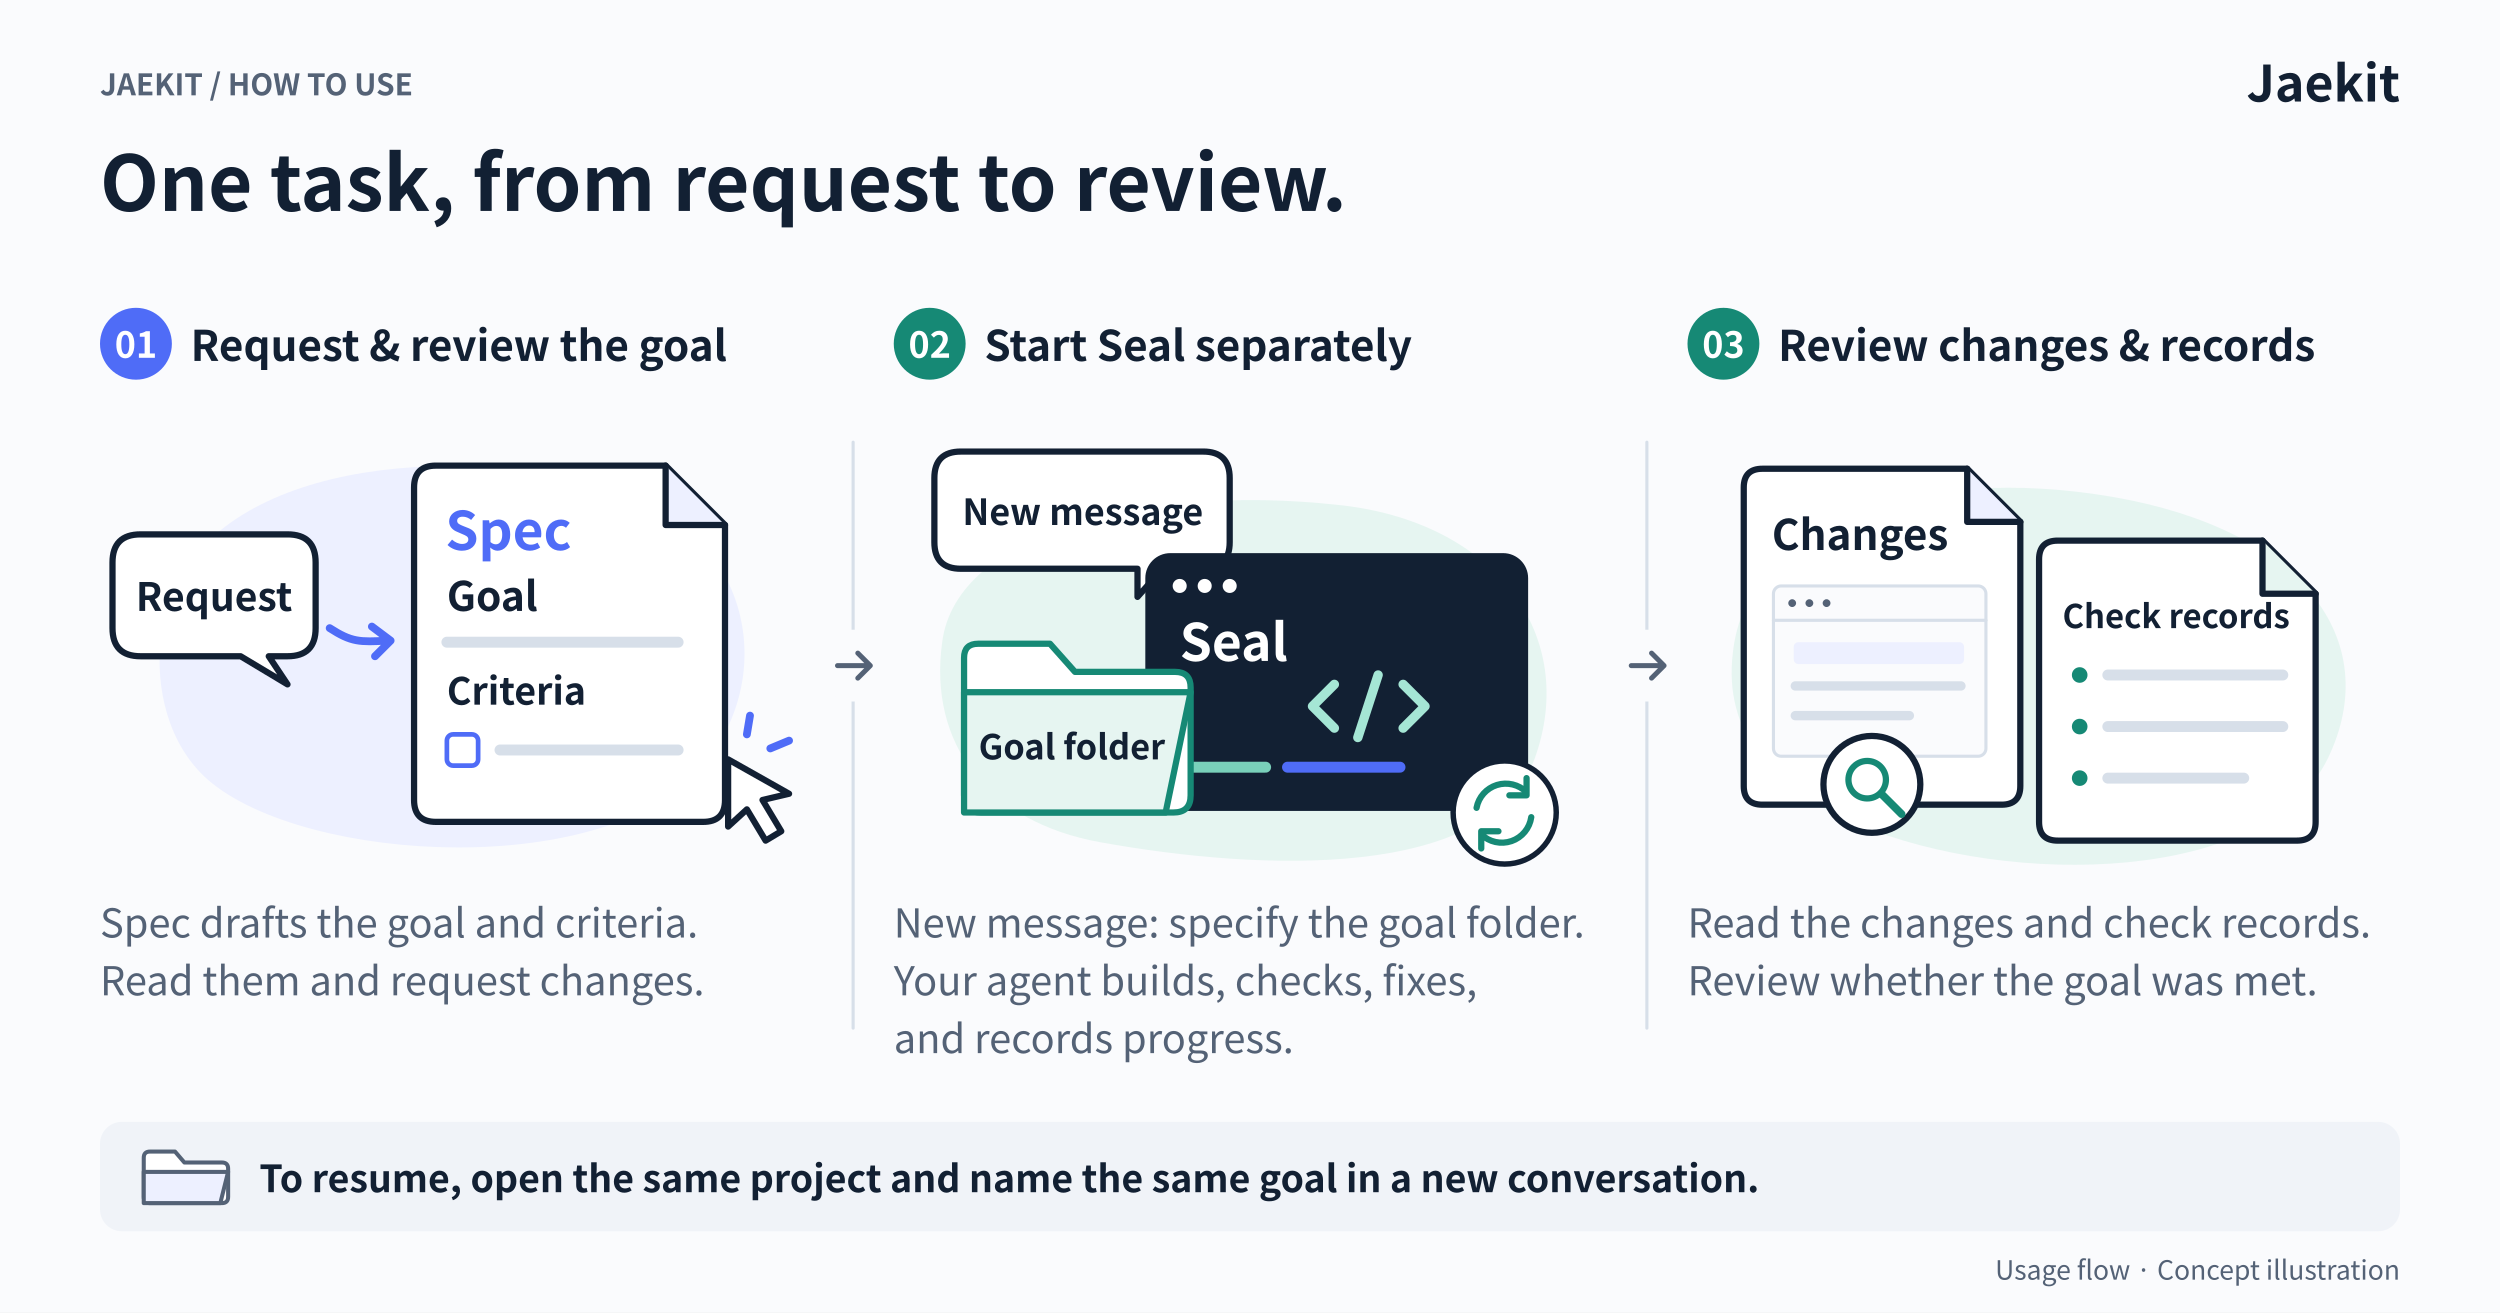
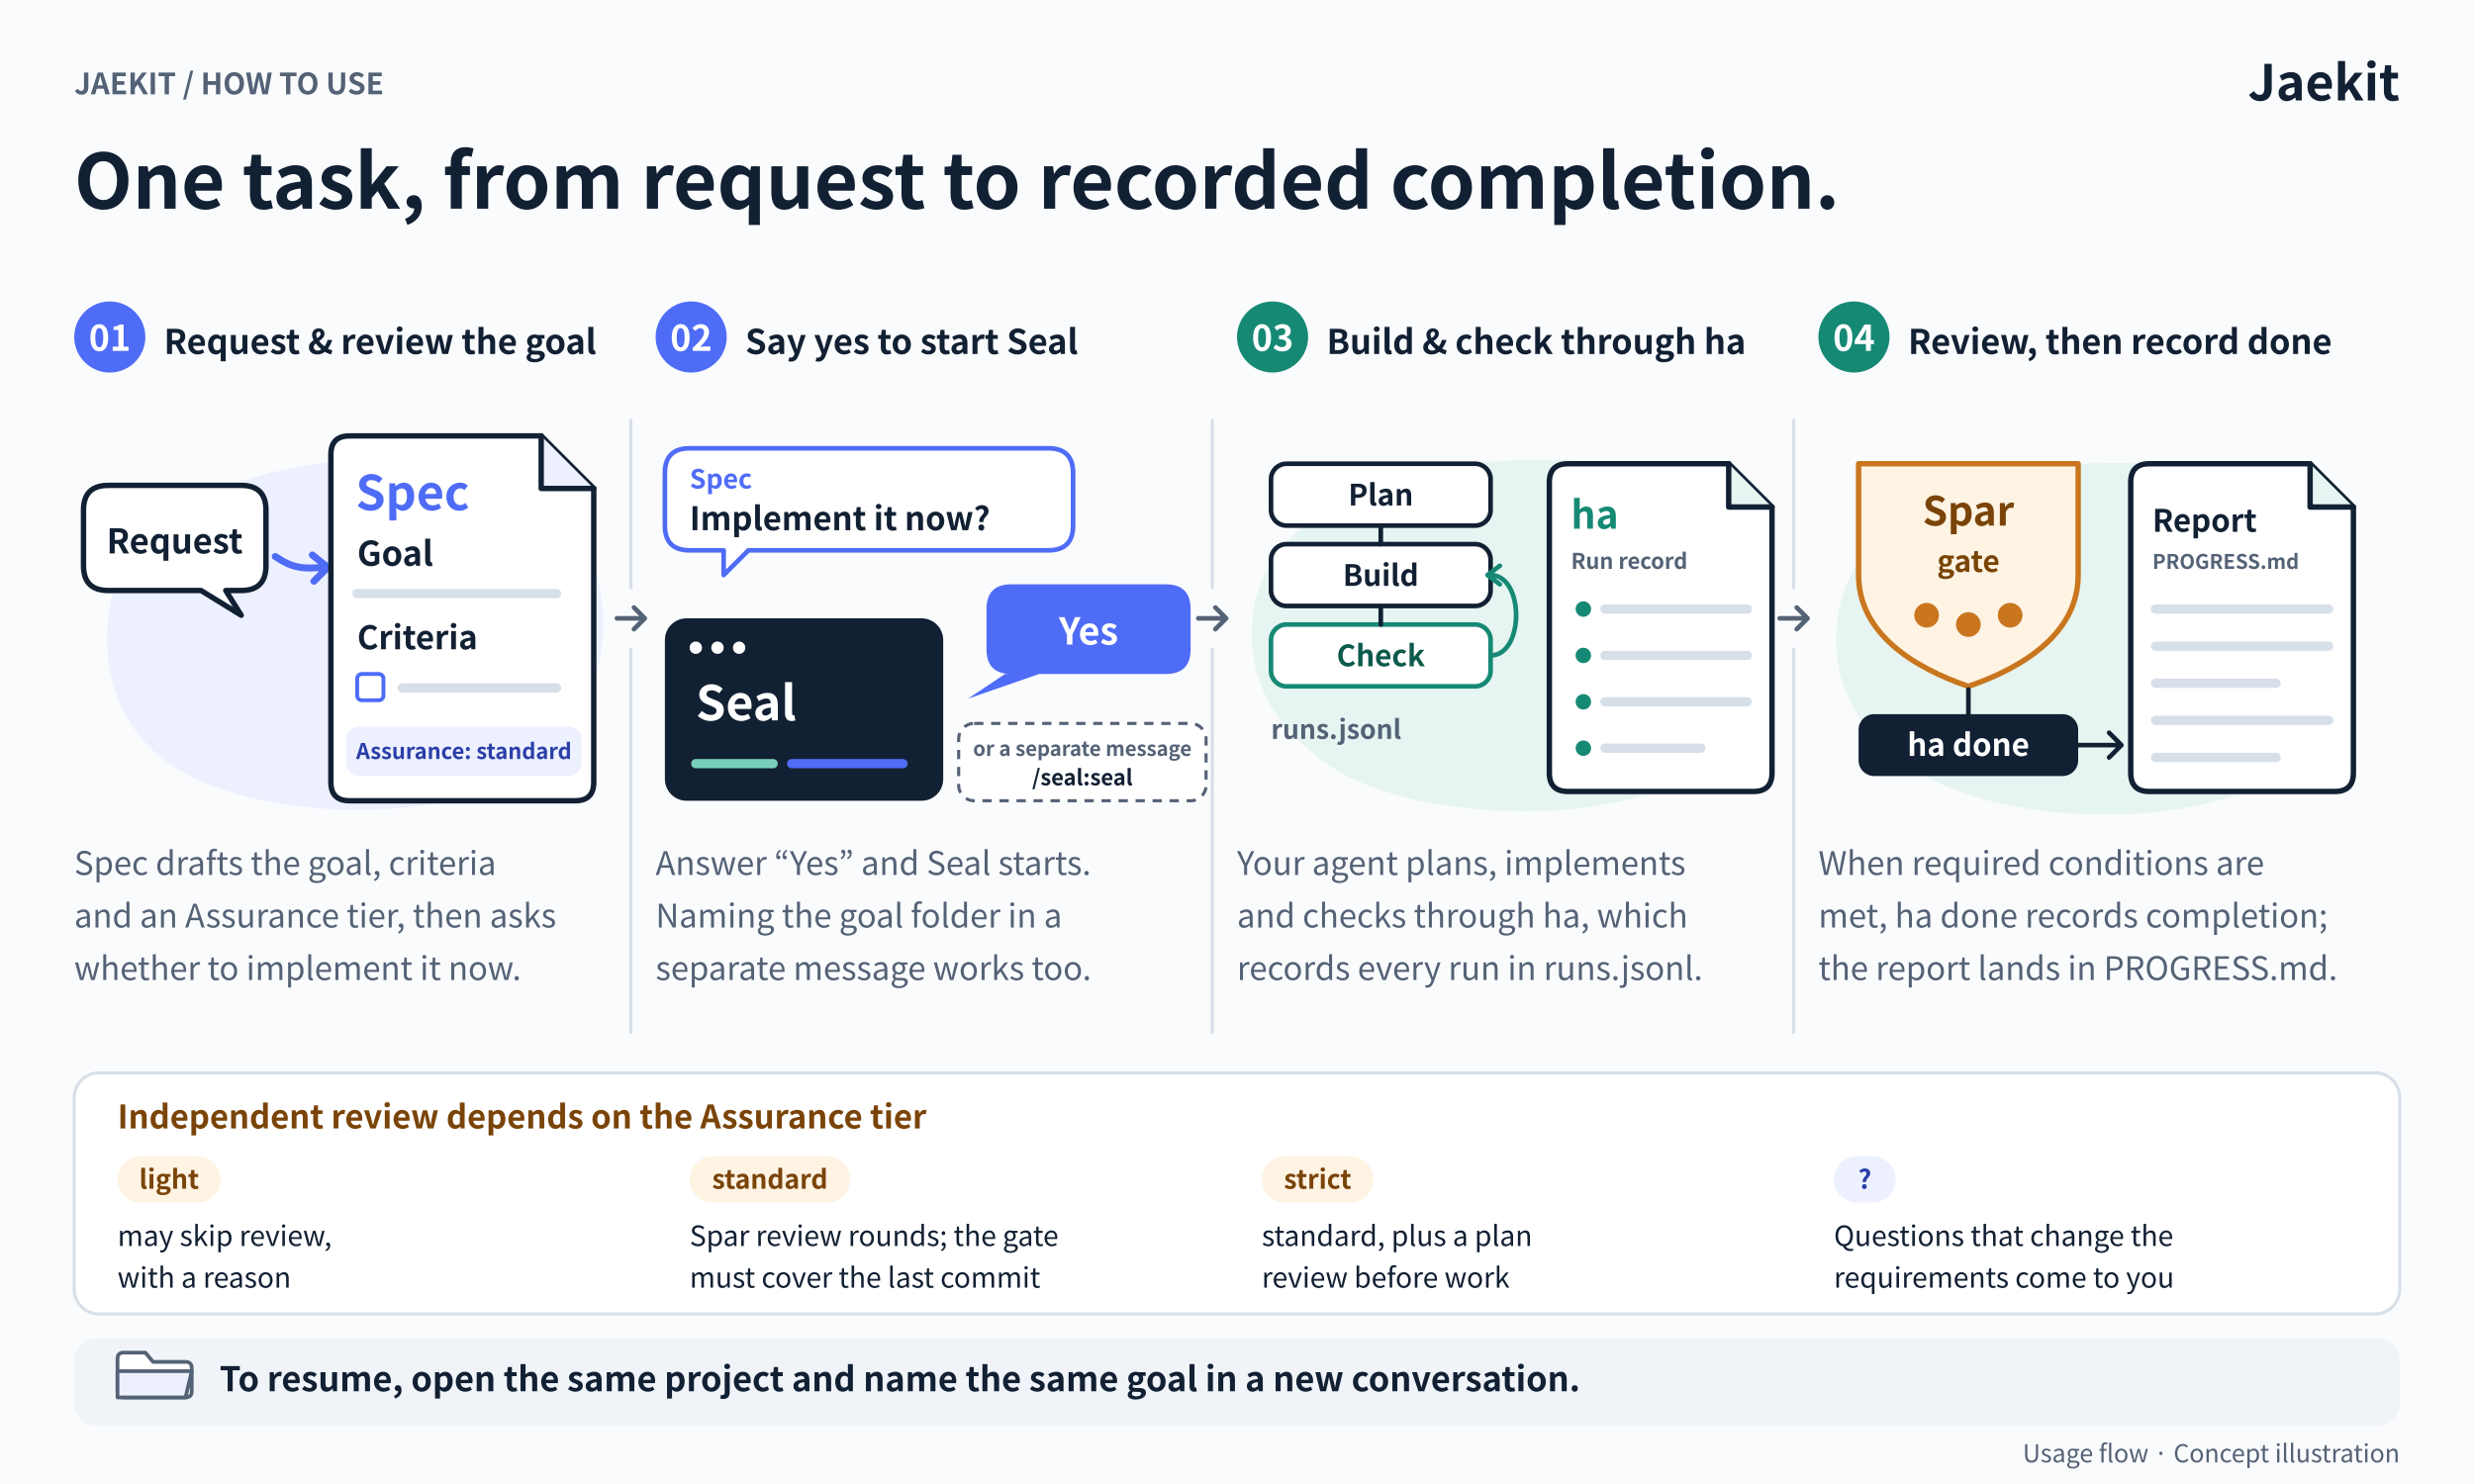
- <svg xmlns="http://www.w3.org/2000/svg" width="1600" height="840" viewBox="0 0 1600 840" role="img" aria-labelledby="title description" xml:lang="en">
-   <rect x="0" y="0" width="1600" height="840" rx="0" fill="#FAFBFD" />
-   <text x="64" y="61" font-family="Noto Sans CJK KR, Noto Sans KR, sans-serif" font-size="19" font-weight="700" fill="#546276" text-anchor="start">JAEKIT / HOW TO USE</text>
-   <text x="1536" y="65" font-family="Noto Sans CJK KR, Noto Sans KR, sans-serif" font-size="32" font-weight="700" fill="#122033" text-anchor="end">Jaekit</text>
-   <text x="64" y="135" font-family="Noto Sans CJK KR, Noto Sans KR, sans-serif" font-size="49" font-weight="700" fill="#122033" text-anchor="start">One task, from request to review.</text>
-   <circle cx="87" cy="220" r="23" fill="#4F6CF7" />
-   <text x="87" y="229" font-family="Noto Sans CJK KR, Noto Sans KR, sans-serif" font-size="23" font-weight="700" fill="#FFFFFF" text-anchor="middle">01</text>
-   <text x="122" y="231" font-family="Noto Sans CJK KR, Noto Sans KR, sans-serif" font-size="27" font-weight="700" fill="#122033" text-anchor="start">Request &amp; review the goal</text>
-   <circle cx="595" cy="220" r="23" fill="#168975" />
-   <text x="595" y="229" font-family="Noto Sans CJK KR, Noto Sans KR, sans-serif" font-size="23" font-weight="700" fill="#FFFFFF" text-anchor="middle">02</text>
-   <text x="630" y="231" font-family="Noto Sans CJK KR, Noto Sans KR, sans-serif" font-size="27" font-weight="700" fill="#122033" text-anchor="start">Start Seal separately</text>
-   <circle cx="1103" cy="220" r="23" fill="#168975" />
-   <text x="1103" y="229" font-family="Noto Sans CJK KR, Noto Sans KR, sans-serif" font-size="23" font-weight="700" fill="#FFFFFF" text-anchor="middle">03</text>
-   <text x="1138" y="231" font-family="Noto Sans CJK KR, Noto Sans KR, sans-serif" font-size="27" font-weight="700" fill="#122033" text-anchor="start">Review changes &amp; records</text>
-   <path d="M546 283L546 658" fill="none" stroke="#D7DFE9" stroke-width="2" stroke-linecap="round" stroke-linejoin="round" />
-   <circle cx="546" cy="426" r="23" fill="#FAFBFD" />
-   <path d="M536 426H556M549 418L557 426L549 434" fill="none" stroke="#546276" stroke-width="3.2" stroke-linecap="round" stroke-linejoin="round" />
-   <path d="M1054 283L1054 658" fill="none" stroke="#D7DFE9" stroke-width="2" stroke-linecap="round" stroke-linejoin="round" />
-   <circle cx="1054" cy="426" r="23" fill="#FAFBFD" />
-   <path d="M1044 426H1064M1057 418L1065 426L1057 434" fill="none" stroke="#546276" stroke-width="3.2" stroke-linecap="round" stroke-linejoin="round" />
-   <path d="M103 407C114 313 242 282 371 306C475 326 503 424 451 489C391 564 195 553 133 499C108 477 99 441 103 407Z" fill="#EDF0FF" />
-   <path d="M90 342H184Q202 342 202 360V402Q202 420 184 420H172L184 438L154 420H90Q72 420 72 402V360Q72 342 90 342Z" fill="#FFFFFF" stroke="#122033" stroke-width="4" stroke-linecap="round" stroke-linejoin="round" />
-   <text x="137" y="391" font-family="Noto Sans CJK KR, Noto Sans KR, sans-serif" font-size="25" font-weight="700" fill="#122033" text-anchor="middle">Request</text>
-   <path d="M211 402C225 411 230 411 248 410M238 401L250 410L240 420" fill="none" stroke="#4F6CF7" stroke-width="5" stroke-linecap="round" stroke-linejoin="round" />
-   <path d="M279 298H426L464 336V512Q464 526 450 526H279Q265 526 265 512V312Q265 298 279 298Z" fill="#FFFFFF" stroke="#122033" stroke-width="4" stroke-linecap="round" stroke-linejoin="round" />
-   <path d="M426 298V336H464" fill="#EDF0FF" stroke="#122033" stroke-width="4" stroke-linecap="round" stroke-linejoin="round" />
-   <text x="285" y="352" font-family="Noto Sans CJK KR, Noto Sans KR, sans-serif" font-size="34" font-weight="700" fill="#4F6CF7" text-anchor="start">Spec</text>
-   <text x="286" y="391" font-family="Noto Sans CJK KR, Noto Sans KR, sans-serif" font-size="26" font-weight="700" fill="#122033" text-anchor="start">Goal</text>
-   <path d="M286 411H434" fill="none" stroke="#D7DFE9" stroke-width="7" stroke-linecap="round" stroke-linejoin="round" />
-   <text x="286" y="451" font-family="Noto Sans CJK KR, Noto Sans KR, sans-serif" font-size="24" font-weight="700" fill="#122033" text-anchor="start">Criteria</text>
-   <rect x="286" y="470" width="20" height="20" rx="4" fill="#FFFFFF" stroke="#4F6CF7" stroke-width="3" />
-   <path d="M320 480H434" fill="none" stroke="#D7DFE9" stroke-width="7" stroke-linecap="round" stroke-linejoin="round" />
-   <path d="M466 486L466 529L478 518L490 538L500 532L488 512L505 508Z" fill="#FFFFFF" stroke="#122033" stroke-width="4" stroke-linecap="round" stroke-linejoin="round" />
-   <path d="M478 470L480 458" fill="none" stroke="#4F6CF7" stroke-width="5" stroke-linecap="round" stroke-linejoin="round" />
-   <path d="M493 479L505 474" fill="none" stroke="#4F6CF7" stroke-width="5" stroke-linecap="round" stroke-linejoin="round" />
-   <path d="M603 411C612 340 734 310 855 323C957 333 1011 407 982 486C953 563 809 558 704 539C632 526 594 476 603 411Z" fill="#E6F5F1" />
-   <path d="M615 289H770Q787 289 787 306V347Q787 364 770 364H744L728 382V364H615Q598 364 598 347V306Q598 289 615 289Z" fill="#FFFFFF" stroke="#122033" stroke-width="4" stroke-linecap="round" stroke-linejoin="round" />
-   <text x="693" y="336" font-family="Noto Sans CJK KR, Noto Sans KR, sans-serif" font-size="23" font-weight="700" fill="#122033" text-anchor="middle">New message</text>
-   <rect x="733" y="354" width="245" height="165" rx="16" fill="#122033" />
-   <circle cx="755" cy="375" r="4.5" fill="#FFFFFF" />
-   <circle cx="771" cy="375" r="4.5" fill="#FFFFFF" />
-   <circle cx="787" cy="375" r="4.5" fill="#FFFFFF" />
-   <text x="755" y="423" font-family="Noto Sans CJK KR, Noto Sans KR, sans-serif" font-size="33" font-weight="700" fill="#FFFFFF" text-anchor="start">Seal</text>
-   <path d="M854 438L840 452L854 466M898 438L912 452L898 466M882 432L869 472" fill="none" stroke="#A5E6D5" stroke-width="6" stroke-linecap="round" stroke-linejoin="round" />
-   <path d="M755 491H810" fill="none" stroke="#79D0BA" stroke-width="7" stroke-linecap="round" stroke-linejoin="round" />
-   <path d="M824 491H896" fill="none" stroke="#4F6CF7" stroke-width="7" stroke-linecap="round" stroke-linejoin="round" />
-   <path d="M617 438V421Q617 412 626 412H672L688 430H752Q762 430 762 440V509Q762 520 751 520H628Q617 520 617 509Z" fill="#FFFFFF" stroke="#168975" stroke-width="4" stroke-linecap="round" stroke-linejoin="round" />
-   <path d="M617 443H762L746 520H617Z" fill="#E6F5F1" stroke="#168975" stroke-width="4" stroke-linecap="round" stroke-linejoin="round" />
-   <text x="686" y="486" font-family="Noto Sans CJK KR, Noto Sans KR, sans-serif" font-size="22" font-weight="700" fill="#122033" text-anchor="middle">Goal folder</text>
-   <circle cx="963" cy="520" r="33" fill="#FFFFFF" stroke="#122033" stroke-width="3.5" />
-   <path d="M945 517A19 19 0 0 1 977 507M977 498V509H966M980 523A19 19 0 0 1 948 534M948 543V532H959" fill="none" stroke="#168975" stroke-width="4" stroke-linecap="round" stroke-linejoin="round" />
-   <path d="M1109 418C1118 333 1230 297 1352 318C1474 339 1526 410 1490 485C1451 566 1286 568 1190 528C1133 505 1103 468 1109 418Z" fill="#E6F5F1" />
-   <path d="M1128 300H1259L1293 334V503Q1293 515 1281 515H1128Q1116 515 1116 503V312Q1116 300 1128 300Z" fill="#FFFFFF" stroke="#122033" stroke-width="4" stroke-linecap="round" stroke-linejoin="round" />
-   <path d="M1259 300V334H1293" fill="#EDF0FF" stroke="#122033" stroke-width="4" stroke-linecap="round" stroke-linejoin="round" />
-   <text x="1134" y="352" font-family="Noto Sans CJK KR, Noto Sans KR, sans-serif" font-size="27" font-weight="700" fill="#122033" text-anchor="start">Changes</text>
-   <rect x="1135" y="375" width="136" height="109" rx="5" fill="#FAFBFD" stroke="#D7DFE9" stroke-width="2" />
-   <path d="M1135 397H1271" fill="none" stroke="#D7DFE9" stroke-width="2" stroke-linecap="round" stroke-linejoin="round" />
-   <circle cx="1147" cy="386" r="2.5" fill="#546276" />
-   <circle cx="1158" cy="386" r="2.5" fill="#546276" />
-   <circle cx="1169" cy="386" r="2.5" fill="#546276" />
-   <rect x="1148" y="411" width="109" height="14" rx="3" fill="#EDF0FF" />
-   <path d="M1149 439H1255" fill="none" stroke="#D7DFE9" stroke-width="6" stroke-linecap="round" stroke-linejoin="round" />
-   <path d="M1149 458H1222" fill="none" stroke="#D7DFE9" stroke-width="6" stroke-linecap="round" stroke-linejoin="round" />
-   <path d="M1317 346H1448L1482 380V526Q1482 538 1470 538H1317Q1305 538 1305 526V358Q1305 346 1317 346Z" fill="#FFFFFF" stroke="#122033" stroke-width="4" stroke-linecap="round" stroke-linejoin="round" />
-   <path d="M1448 346V380H1482" fill="#E6F5F1" stroke="#122033" stroke-width="4" stroke-linecap="round" stroke-linejoin="round" />
-   <text x="1320" y="402" font-family="Noto Sans CJK KR, Noto Sans KR, sans-serif" font-size="21" font-weight="700" fill="#122033" text-anchor="start">Check records</text>
-   <circle cx="1331" cy="432" r="5" fill="#168975" />
-   <path d="M1349 432H1461" fill="none" stroke="#D7DFE9" stroke-width="7" stroke-linecap="round" stroke-linejoin="round" />
-   <circle cx="1331" cy="465" r="5" fill="#168975" />
-   <path d="M1349 465H1461" fill="none" stroke="#D7DFE9" stroke-width="7" stroke-linecap="round" stroke-linejoin="round" />
-   <circle cx="1331" cy="498" r="5" fill="#168975" />
-   <path d="M1349 498H1436" fill="none" stroke="#D7DFE9" stroke-width="7" stroke-linecap="round" stroke-linejoin="round" />
-   <circle cx="1198" cy="502" r="31" fill="#FFFFFF" stroke="#122033" stroke-width="4" />
-   <circle cx="1195" cy="499" r="12" fill="#FFFFFF" stroke="#168975" stroke-width="4" />
-   <path d="M1204 508L1217 521" fill="none" stroke="#168975" stroke-width="5" stroke-linecap="round" stroke-linejoin="round" />
-   <text x="64" y="600" font-family="Noto Sans CJK KR, Noto Sans KR, sans-serif" font-size="25.5" font-weight="400" fill="#546276" text-anchor="start">Spec drafts the goal and criteria.</text>
-   <text x="64" y="637" font-family="Noto Sans CJK KR, Noto Sans KR, sans-serif" font-size="25.5" font-weight="400" fill="#546276" text-anchor="start">Read them and request changes.</text>
-   <text x="572" y="600" font-family="Noto Sans CJK KR, Noto Sans KR, sans-serif" font-size="25.5" font-weight="400" fill="#546276" text-anchor="start">New message: specify the goal folder.</text>
-   <text x="572" y="637" font-family="Noto Sans CJK KR, Noto Sans KR, sans-serif" font-size="25.5" font-weight="400" fill="#546276" text-anchor="start">Your agent builds, checks, fixes,</text>
-   <text x="572" y="674" font-family="Noto Sans CJK KR, Noto Sans KR, sans-serif" font-size="25.5" font-weight="400" fill="#546276" text-anchor="start">and records progress.</text>
-   <text x="1080" y="600" font-family="Noto Sans CJK KR, Noto Sans KR, sans-serif" font-size="25.5" font-weight="400" fill="#546276" text-anchor="start">Read the changes and check records.</text>
-   <text x="1080" y="637" font-family="Noto Sans CJK KR, Noto Sans KR, sans-serif" font-size="25.5" font-weight="400" fill="#546276" text-anchor="start">Review whether the goal was met.</text>
-   <rect x="64" y="718" width="1472" height="70" rx="14" fill="#F0F3F8" />
-   <path d="M92 748V741Q92 737 96 737H112L118 744H142Q146 744 146 748V766Q146 770 142 770H96Q92 770 92 766Z" fill="#FFFFFF" stroke="#546276" stroke-width="2.6" stroke-linecap="round" stroke-linejoin="round" />
-   <path d="M92 750H146L141 770H92Z" fill="#EDF0FF" stroke="#546276" stroke-width="2.6" stroke-linecap="round" stroke-linejoin="round" />
-   <text x="166" y="763" font-family="Noto Sans CJK KR, Noto Sans KR, sans-serif" font-size="24" font-weight="700" fill="#122033" text-anchor="start">To resume, open the same project and name the same goal in a new conversation.</text>
-   <text x="1536" y="819" font-family="Noto Sans CJK KR, Noto Sans KR, sans-serif" font-size="17" font-weight="400" fill="#546276" text-anchor="end">Usage flow · Concept illustration</text>
+ <svg xmlns="http://www.w3.org/2000/svg" width="1600" height="960" viewBox="0 0 1600 960" role="img" aria-labelledby="title description" xml:lang="en">
+   <rect x="0" y="0" width="1600" height="960" rx="0" fill="#FAFBFD" />
+   <text x="48" y="61" font-family="Noto Sans CJK KR, Noto Sans KR, sans-serif" font-size="19" font-weight="700" fill="#546276" text-anchor="start" xml:space="preserve">JAEKIT / HOW TO USE</text>
+   <text x="1552" y="65" font-family="Noto Sans CJK KR, Noto Sans KR, sans-serif" font-size="32" font-weight="700" fill="#122033" text-anchor="end" xml:space="preserve">Jaekit</text>
+   <text x="48" y="135" font-family="Noto Sans CJK KR, Noto Sans KR, sans-serif" font-size="49" font-weight="700" fill="#122033" text-anchor="start" xml:space="preserve">One task, from request to recorded completion.</text>
+   <circle cx="71" cy="218" r="23" fill="#4F6CF7" />
+   <text x="71" y="227" font-family="Noto Sans CJK KR, Noto Sans KR, sans-serif" font-size="23" font-weight="700" fill="#FFFFFF" text-anchor="middle" xml:space="preserve">01</text>
+   <text x="106" y="229" font-family="Noto Sans CJK KR, Noto Sans KR, sans-serif" font-size="22" font-weight="700" fill="#122033" text-anchor="start" xml:space="preserve">Request &amp; review the goal</text>
+   <circle cx="447" cy="218" r="23" fill="#4F6CF7" />
+   <text x="447" y="227" font-family="Noto Sans CJK KR, Noto Sans KR, sans-serif" font-size="23" font-weight="700" fill="#FFFFFF" text-anchor="middle" xml:space="preserve">02</text>
+   <text x="482" y="229" font-family="Noto Sans CJK KR, Noto Sans KR, sans-serif" font-size="22" font-weight="700" fill="#122033" text-anchor="start" xml:space="preserve">Say yes to start Seal</text>
+   <circle cx="823" cy="218" r="23" fill="#168975" />
+   <text x="823" y="227" font-family="Noto Sans CJK KR, Noto Sans KR, sans-serif" font-size="23" font-weight="700" fill="#FFFFFF" text-anchor="middle" xml:space="preserve">03</text>
+   <text x="858" y="229" font-family="Noto Sans CJK KR, Noto Sans KR, sans-serif" font-size="22" font-weight="700" fill="#122033" text-anchor="start" xml:space="preserve">Build &amp; check through ha</text>
+   <circle cx="1199" cy="218" r="23" fill="#168975" />
+   <text x="1199" y="227" font-family="Noto Sans CJK KR, Noto Sans KR, sans-serif" font-size="23" font-weight="700" fill="#FFFFFF" text-anchor="middle" xml:space="preserve">04</text>
+   <text x="1234" y="229" font-family="Noto Sans CJK KR, Noto Sans KR, sans-serif" font-size="22" font-weight="700" fill="#122033" text-anchor="start" xml:space="preserve">Review, then record done</text>
+   <path d="M408 272L408 668" fill="none" stroke="#D7DFE9" stroke-width="2" stroke-linecap="round" stroke-linejoin="round" />
+   <circle cx="408" cy="400" r="19" fill="#FAFBFD" />
+   <path d="M399 400H417M410 393L417 400L410 407" fill="none" stroke="#546276" stroke-width="3" stroke-linecap="round" stroke-linejoin="round" />
+   <path d="M784 272L784 668" fill="none" stroke="#D7DFE9" stroke-width="2" stroke-linecap="round" stroke-linejoin="round" />
+   <circle cx="784" cy="400" r="19" fill="#FAFBFD" />
+   <path d="M775 400H793M786 393L793 400L786 407" fill="none" stroke="#546276" stroke-width="3" stroke-linecap="round" stroke-linejoin="round" />
+   <path d="M1160 272L1160 668" fill="none" stroke="#D7DFE9" stroke-width="2" stroke-linecap="round" stroke-linejoin="round" />
+   <circle cx="1160" cy="400" r="19" fill="#FAFBFD" />
+   <path d="M1151 400H1169M1162 393L1169 400L1162 407" fill="none" stroke="#546276" stroke-width="3" stroke-linecap="round" stroke-linejoin="round" />
+   <path d="M70 400C78 318 196 286 300 300C392 312 410 410 370 472C326 540 160 536 104 490C80 470 66 440 70 400Z" fill="#EDF0FF" />
+   <path d="M70 314H156Q172 314 172 330V366Q172 382 156 382H146L156 398L130 382H70Q54 382 54 366V330Q54 314 70 314Z" fill="#FFFFFF" stroke="#122033" stroke-width="3.5" stroke-linecap="round" stroke-linejoin="round" />
+   <text x="113" y="358" font-family="Noto Sans CJK KR, Noto Sans KR, sans-serif" font-size="22" font-weight="700" fill="#122033" text-anchor="middle" xml:space="preserve">Request</text>
+   <path d="M178 360C190 368 196 368 210 367M202 359L212 367L203 376" fill="none" stroke="#4F6CF7" stroke-width="4.5" stroke-linecap="round" stroke-linejoin="round" />
+   <path d="M226 282H350L384 316V506Q384 518 372 518H226Q214 518 214 506V294Q214 282 226 282Z" fill="#FFFFFF" stroke="#122033" stroke-width="3.5" stroke-linecap="round" stroke-linejoin="round" />
+   <path d="M350 282V316H384" fill="#EDF0FF" stroke="#122033" stroke-width="3.5" stroke-linecap="round" stroke-linejoin="round" />
+   <text x="230" y="330" font-family="Noto Sans CJK KR, Noto Sans KR, sans-serif" font-size="31" font-weight="700" fill="#4F6CF7" text-anchor="start" xml:space="preserve">Spec</text>
+   <text x="231" y="366" font-family="Noto Sans CJK KR, Noto Sans KR, sans-serif" font-size="22" font-weight="700" fill="#122033" text-anchor="start" xml:space="preserve">Goal</text>
+   <path d="M231 384H360" fill="none" stroke="#D7DFE9" stroke-width="6" stroke-linecap="round" stroke-linejoin="round" />
+   <text x="231" y="420" font-family="Noto Sans CJK KR, Noto Sans KR, sans-serif" font-size="21" font-weight="700" fill="#122033" text-anchor="start" xml:space="preserve">Criteria</text>
+   <rect x="231" y="436" width="17" height="17" rx="3" fill="#FFFFFF" stroke="#4F6CF7" stroke-width="2.5" />
+   <path d="M260 445H360" fill="none" stroke="#D7DFE9" stroke-width="6" stroke-linecap="round" stroke-linejoin="round" />
+   <rect x="224" y="470" width="152" height="32" rx="8" fill="#EDF0FF" />
+   <text x="300" y="491" font-family="Noto Sans CJK KR, Noto Sans KR, sans-serif" font-size="14" font-weight="700" fill="#2B3FA8" text-anchor="middle" xml:space="preserve">Assurance: standard</text>
+   <path d="M446 290H678Q694 290 694 306V340Q694 356 678 356H484L468 372V356H446Q430 356 430 340V306Q430 290 446 290Z" fill="#FFFFFF" stroke="#4F6CF7" stroke-width="3" stroke-linecap="round" stroke-linejoin="round" />
+   <text x="446" y="316" font-family="Noto Sans CJK KR, Noto Sans KR, sans-serif" font-size="17" font-weight="700" fill="#4F6CF7" text-anchor="start" xml:space="preserve">Spec</text>
+   <text x="446" y="343" font-family="Noto Sans CJK KR, Noto Sans KR, sans-serif" font-size="21" font-weight="700" fill="#122033" text-anchor="start" xml:space="preserve">Implement it now?</text>
+   <path d="M654 378H754Q770 378 770 394V420Q770 436 754 436H672L626 452L650 436H654Q638 436 638 420V394Q638 378 654 378Z" fill="#4F6CF7" />
+   <text x="704" y="417" font-family="Noto Sans CJK KR, Noto Sans KR, sans-serif" font-size="24" font-weight="700" fill="#FFFFFF" text-anchor="middle" xml:space="preserve">Yes</text>
+   <rect x="430" y="400" width="180" height="118" rx="14" fill="#122033" />
+   <circle cx="450" cy="419" r="4" fill="#FFFFFF" />
+   <circle cx="464" cy="419" r="4" fill="#FFFFFF" />
+   <circle cx="478" cy="419" r="4" fill="#FFFFFF" />
+   <text x="450" y="466" font-family="Noto Sans CJK KR, Noto Sans KR, sans-serif" font-size="31" font-weight="700" fill="#FFFFFF" text-anchor="start" xml:space="preserve">Seal</text>
+   <path d="M450 494H500" fill="none" stroke="#79D0BA" stroke-width="6" stroke-linecap="round" stroke-linejoin="round" />
+   <path d="M512 494H584" fill="none" stroke="#4F6CF7" stroke-width="6" stroke-linecap="round" stroke-linejoin="round" />
+   <rect x="620" y="468" width="160" height="50" rx="10" fill="#FFFFFF" stroke="#546276" stroke-width="2" stroke-dasharray="6 5" />
+   <text x="700" y="489" font-family="Noto Sans CJK KR, Noto Sans KR, sans-serif" font-size="13" font-weight="700" fill="#546276" text-anchor="middle" xml:space="preserve">or a separate message</text>
+   <text x="700" y="508" font-family="Noto Sans CJK KR, Noto Sans KR, sans-serif" font-size="14" font-weight="700" fill="#122033" text-anchor="middle" xml:space="preserve">/seal:seal</text>
+   <path d="M810 400C818 318 936 288 1040 300C1136 312 1160 400 1130 466C1096 538 930 538 864 498C830 476 806 446 810 400Z" fill="#E6F5F1" />
+   <rect x="822" y="300" width="142" height="40" rx="10" fill="#FFFFFF" stroke="#122033" stroke-width="3" />
+   <text x="893" y="327" font-family="Noto Sans CJK KR, Noto Sans KR, sans-serif" font-size="19" font-weight="700" fill="#122033" text-anchor="middle" xml:space="preserve">Plan</text>
+   <rect x="822" y="352" width="142" height="40" rx="10" fill="#FFFFFF" stroke="#122033" stroke-width="3" />
+   <text x="893" y="379" font-family="Noto Sans CJK KR, Noto Sans KR, sans-serif" font-size="19" font-weight="700" fill="#122033" text-anchor="middle" xml:space="preserve">Build</text>
+   <rect x="822" y="404" width="142" height="40" rx="10" fill="#FFFFFF" stroke="#168975" stroke-width="3" />
+   <text x="893" y="431" font-family="Noto Sans CJK KR, Noto Sans KR, sans-serif" font-size="19" font-weight="700" fill="#0B5A4C" text-anchor="middle" xml:space="preserve">Check</text>
+   <path d="M893 340V352M893 392V404" fill="none" stroke="#122033" stroke-width="3" stroke-linecap="round" stroke-linejoin="round" />
+   <path d="M964 424C986 424 986 372 964 372M970 366L962 372L970 378" fill="none" stroke="#168975" stroke-width="3" stroke-linecap="round" stroke-linejoin="round" />
+   <path d="M1014 300H1118L1146 328V500Q1146 512 1134 512H1014Q1002 512 1002 500V312Q1002 300 1014 300Z" fill="#FFFFFF" stroke="#122033" stroke-width="3.5" stroke-linecap="round" stroke-linejoin="round" />
+   <path d="M1118 300V328H1146" fill="#E6F5F1" stroke="#122033" stroke-width="3.5" stroke-linecap="round" stroke-linejoin="round" />
+   <text x="1016" y="342" font-family="Noto Sans CJK KR, Noto Sans KR, sans-serif" font-size="25" font-weight="700" fill="#168975" text-anchor="start" xml:space="preserve">ha</text>
+   <text x="1016" y="368" font-family="Noto Sans CJK KR, Noto Sans KR, sans-serif" font-size="14" font-weight="700" fill="#546276" text-anchor="start" xml:space="preserve">Run record</text>
+   <circle cx="1024" cy="394" r="5" fill="#168975" />
+   <path d="M1038 394H1130" fill="none" stroke="#D7DFE9" stroke-width="6" stroke-linecap="round" stroke-linejoin="round" />
+   <circle cx="1024" cy="424" r="5" fill="#168975" />
+   <path d="M1038 424H1130" fill="none" stroke="#D7DFE9" stroke-width="6" stroke-linecap="round" stroke-linejoin="round" />
+   <circle cx="1024" cy="454" r="5" fill="#168975" />
+   <path d="M1038 454H1130" fill="none" stroke="#D7DFE9" stroke-width="6" stroke-linecap="round" stroke-linejoin="round" />
+   <circle cx="1024" cy="484" r="5" fill="#168975" />
+   <path d="M1038 484H1100" fill="none" stroke="#D7DFE9" stroke-width="6" stroke-linecap="round" stroke-linejoin="round" />
+   <text x="822" y="478" font-family="Noto Sans CJK KR, Noto Sans KR, sans-serif" font-size="17" font-weight="700" fill="#546276" text-anchor="start" xml:space="preserve">runs.jsonl</text>
+   <path d="M1188 404C1196 320 1308 290 1412 302C1516 316 1538 404 1506 470C1468 540 1306 540 1242 500C1206 478 1184 448 1188 404Z" fill="#E6F5F1" />
+   <path d="M1202 300H1344V372C1344 410 1308 432 1273 444C1238 432 1202 410 1202 372Z" fill="#FFF3E3" stroke="#C9761F" stroke-width="3.5" stroke-linecap="round" stroke-linejoin="round" />
+   <text x="1273" y="340" font-family="Noto Sans CJK KR, Noto Sans KR, sans-serif" font-size="26" font-weight="700" fill="#7A4408" text-anchor="middle" xml:space="preserve">Spar</text>
+   <text x="1273" y="370" font-family="Noto Sans CJK KR, Noto Sans KR, sans-serif" font-size="19" font-weight="700" fill="#7A4408" text-anchor="middle" xml:space="preserve">gate</text>
+   <circle cx="1246" cy="398" r="8" fill="#C9761F" />
+   <circle cx="1273" cy="404" r="8" fill="#C9761F" />
+   <circle cx="1300" cy="398" r="8" fill="#C9761F" />
+   <rect x="1202" y="462" width="142" height="40" rx="10" fill="#122033" />
+   <text x="1273" y="489" font-family="Noto Sans CJK KR, Noto Sans KR, sans-serif" font-size="20" font-weight="700" fill="#FFFFFF" text-anchor="middle" xml:space="preserve">ha done</text>
+   <path d="M1273 446V462" fill="none" stroke="#122033" stroke-width="3" stroke-linecap="round" stroke-linejoin="round" />
+   <path d="M1344 482H1372M1364 474L1372 482L1364 490" fill="none" stroke="#122033" stroke-width="3" stroke-linecap="round" stroke-linejoin="round" />
+   <path d="M1390 300H1494L1522 328V500Q1522 512 1510 512H1390Q1378 512 1378 500V312Q1378 300 1390 300Z" fill="#FFFFFF" stroke="#122033" stroke-width="3.5" stroke-linecap="round" stroke-linejoin="round" />
+   <path d="M1494 300V328H1522" fill="#E6F5F1" stroke="#122033" stroke-width="3.5" stroke-linecap="round" stroke-linejoin="round" />
+   <text x="1392" y="344" font-family="Noto Sans CJK KR, Noto Sans KR, sans-serif" font-size="20" font-weight="700" fill="#122033" text-anchor="start" xml:space="preserve">Report</text>
+   <text x="1392" y="368" font-family="Noto Sans CJK KR, Noto Sans KR, sans-serif" font-size="13" font-weight="700" fill="#546276" text-anchor="start" xml:space="preserve">PROGRESS.md</text>
+   <path d="M1394 394H1506" fill="none" stroke="#D7DFE9" stroke-width="6" stroke-linecap="round" stroke-linejoin="round" />
+   <path d="M1394 418H1506" fill="none" stroke="#D7DFE9" stroke-width="6" stroke-linecap="round" stroke-linejoin="round" />
+   <path d="M1394 442H1472" fill="none" stroke="#D7DFE9" stroke-width="6" stroke-linecap="round" stroke-linejoin="round" />
+   <path d="M1394 466H1506" fill="none" stroke="#D7DFE9" stroke-width="6" stroke-linecap="round" stroke-linejoin="round" />
+   <path d="M1394 490H1472" fill="none" stroke="#D7DFE9" stroke-width="6" stroke-linecap="round" stroke-linejoin="round" />
+   <text x="48" y="566" font-family="Noto Sans CJK KR, Noto Sans KR, sans-serif" font-size="21" font-weight="400" fill="#546276" text-anchor="start" xml:space="preserve">Spec drafts the goal, criteria</text>
+   <text x="48" y="600" font-family="Noto Sans CJK KR, Noto Sans KR, sans-serif" font-size="21" font-weight="400" fill="#546276" text-anchor="start" xml:space="preserve">and an Assurance tier, then asks</text>
+   <text x="48" y="634" font-family="Noto Sans CJK KR, Noto Sans KR, sans-serif" font-size="21" font-weight="400" fill="#546276" text-anchor="start" xml:space="preserve">whether to implement it now.</text>
+   <text x="424" y="566" font-family="Noto Sans CJK KR, Noto Sans KR, sans-serif" font-size="21" font-weight="400" fill="#546276" text-anchor="start" xml:space="preserve">Answer “Yes” and Seal starts.</text>
+   <text x="424" y="600" font-family="Noto Sans CJK KR, Noto Sans KR, sans-serif" font-size="21" font-weight="400" fill="#546276" text-anchor="start" xml:space="preserve">Naming the goal folder in a</text>
+   <text x="424" y="634" font-family="Noto Sans CJK KR, Noto Sans KR, sans-serif" font-size="21" font-weight="400" fill="#546276" text-anchor="start" xml:space="preserve">separate message works too.</text>
+   <text x="800" y="566" font-family="Noto Sans CJK KR, Noto Sans KR, sans-serif" font-size="21" font-weight="400" fill="#546276" text-anchor="start" xml:space="preserve">Your agent plans, implements</text>
+   <text x="800" y="600" font-family="Noto Sans CJK KR, Noto Sans KR, sans-serif" font-size="21" font-weight="400" fill="#546276" text-anchor="start" xml:space="preserve">and checks through ha, which</text>
+   <text x="800" y="634" font-family="Noto Sans CJK KR, Noto Sans KR, sans-serif" font-size="21" font-weight="400" fill="#546276" text-anchor="start" xml:space="preserve">records every run in runs.jsonl.</text>
+   <text x="1176" y="566" font-family="Noto Sans CJK KR, Noto Sans KR, sans-serif" font-size="21" font-weight="400" fill="#546276" text-anchor="start" xml:space="preserve">When required conditions are</text>
+   <text x="1176" y="600" font-family="Noto Sans CJK KR, Noto Sans KR, sans-serif" font-size="21" font-weight="400" fill="#546276" text-anchor="start" xml:space="preserve">met, ha done records completion;</text>
+   <text x="1176" y="634" font-family="Noto Sans CJK KR, Noto Sans KR, sans-serif" font-size="21" font-weight="400" fill="#546276" text-anchor="start" xml:space="preserve">the report lands in PROGRESS.md.</text>
+   <rect x="48" y="694" width="1504" height="156" rx="16" fill="#FFFFFF" stroke="#D7DFE9" stroke-width="2" />
+   <text x="76" y="730" font-family="Noto Sans CJK KR, Noto Sans KR, sans-serif" font-size="21" font-weight="700" fill="#7A4408" text-anchor="start" xml:space="preserve">Independent review depends on the Assurance tier</text>
+   <rect x="76" y="748" width="66.709" height="30" rx="15" fill="#FFF3E3" />
+   <text x="109.355" y="769" font-family="Noto Sans CJK KR, Noto Sans KR, sans-serif" font-size="17" font-weight="700" fill="#7A4408" text-anchor="middle" xml:space="preserve">light</text>
+   <text x="76" y="806" font-family="Noto Sans CJK KR, Noto Sans KR, sans-serif" font-size="18" font-weight="400" fill="#122033" text-anchor="start" xml:space="preserve">may skip review,</text>
+   <text x="76" y="833" font-family="Noto Sans CJK KR, Noto Sans KR, sans-serif" font-size="18" font-weight="400" fill="#122033" text-anchor="start" xml:space="preserve">with a reason</text>
+   <rect x="446" y="748" width="103.871" height="30" rx="15" fill="#FFF3E3" />
+   <text x="497.935" y="769" font-family="Noto Sans CJK KR, Noto Sans KR, sans-serif" font-size="17" font-weight="700" fill="#7A4408" text-anchor="middle" xml:space="preserve">standard</text>
+   <text x="446" y="806" font-family="Noto Sans CJK KR, Noto Sans KR, sans-serif" font-size="18" font-weight="400" fill="#122033" text-anchor="start" xml:space="preserve">Spar review rounds; the gate</text>
+   <text x="446" y="833" font-family="Noto Sans CJK KR, Noto Sans KR, sans-serif" font-size="18" font-weight="400" fill="#122033" text-anchor="start" xml:space="preserve">must cover the last commit</text>
+   <rect x="816" y="748" width="72.268" height="30" rx="15" fill="#FFF3E3" />
+   <text x="852.134" y="769" font-family="Noto Sans CJK KR, Noto Sans KR, sans-serif" font-size="17" font-weight="700" fill="#7A4408" text-anchor="middle" xml:space="preserve">strict</text>
+   <text x="816" y="806" font-family="Noto Sans CJK KR, Noto Sans KR, sans-serif" font-size="18" font-weight="400" fill="#122033" text-anchor="start" xml:space="preserve">standard, plus a plan</text>
+   <text x="816" y="833" font-family="Noto Sans CJK KR, Noto Sans KR, sans-serif" font-size="18" font-weight="400" fill="#122033" text-anchor="start" xml:space="preserve">review before work</text>
+   <rect x="1186" y="748" width="40" height="30" rx="15" fill="#EDF0FF" />
+   <text x="1206.0" y="769" font-family="Noto Sans CJK KR, Noto Sans KR, sans-serif" font-size="17" font-weight="700" fill="#2B3FA8" text-anchor="middle" xml:space="preserve">?</text>
+   <text x="1186" y="806" font-family="Noto Sans CJK KR, Noto Sans KR, sans-serif" font-size="18" font-weight="400" fill="#122033" text-anchor="start" xml:space="preserve">Questions that change the</text>
+   <text x="1186" y="833" font-family="Noto Sans CJK KR, Noto Sans KR, sans-serif" font-size="18" font-weight="400" fill="#122033" text-anchor="start" xml:space="preserve">requirements come to you</text>
+   <rect x="48" y="866" width="1504" height="56" rx="14" fill="#F0F3F8" />
+   <path d="M76 885V879Q76 875 80 875H94L99 881H120Q124 881 124 885V900Q124 904 120 904H80Q76 904 76 900Z" fill="#FFFFFF" stroke="#546276" stroke-width="2.4" stroke-linecap="round" stroke-linejoin="round" />
+   <path d="M76 887H124L120 904H76Z" fill="#EDF0FF" stroke="#546276" stroke-width="2.4" stroke-linecap="round" stroke-linejoin="round" />
+   <text x="142" y="900" font-family="Noto Sans CJK KR, Noto Sans KR, sans-serif" font-size="22" font-weight="700" fill="#122033" text-anchor="start" xml:space="preserve">To resume, open the same project and name the same goal in a new conversation.</text>
+   <text x="1552" y="946" font-family="Noto Sans CJK KR, Noto Sans KR, sans-serif" font-size="16" font-weight="400" fill="#546276" text-anchor="end" xml:space="preserve">Usage flow · Concept illustration</text>
</svg>
